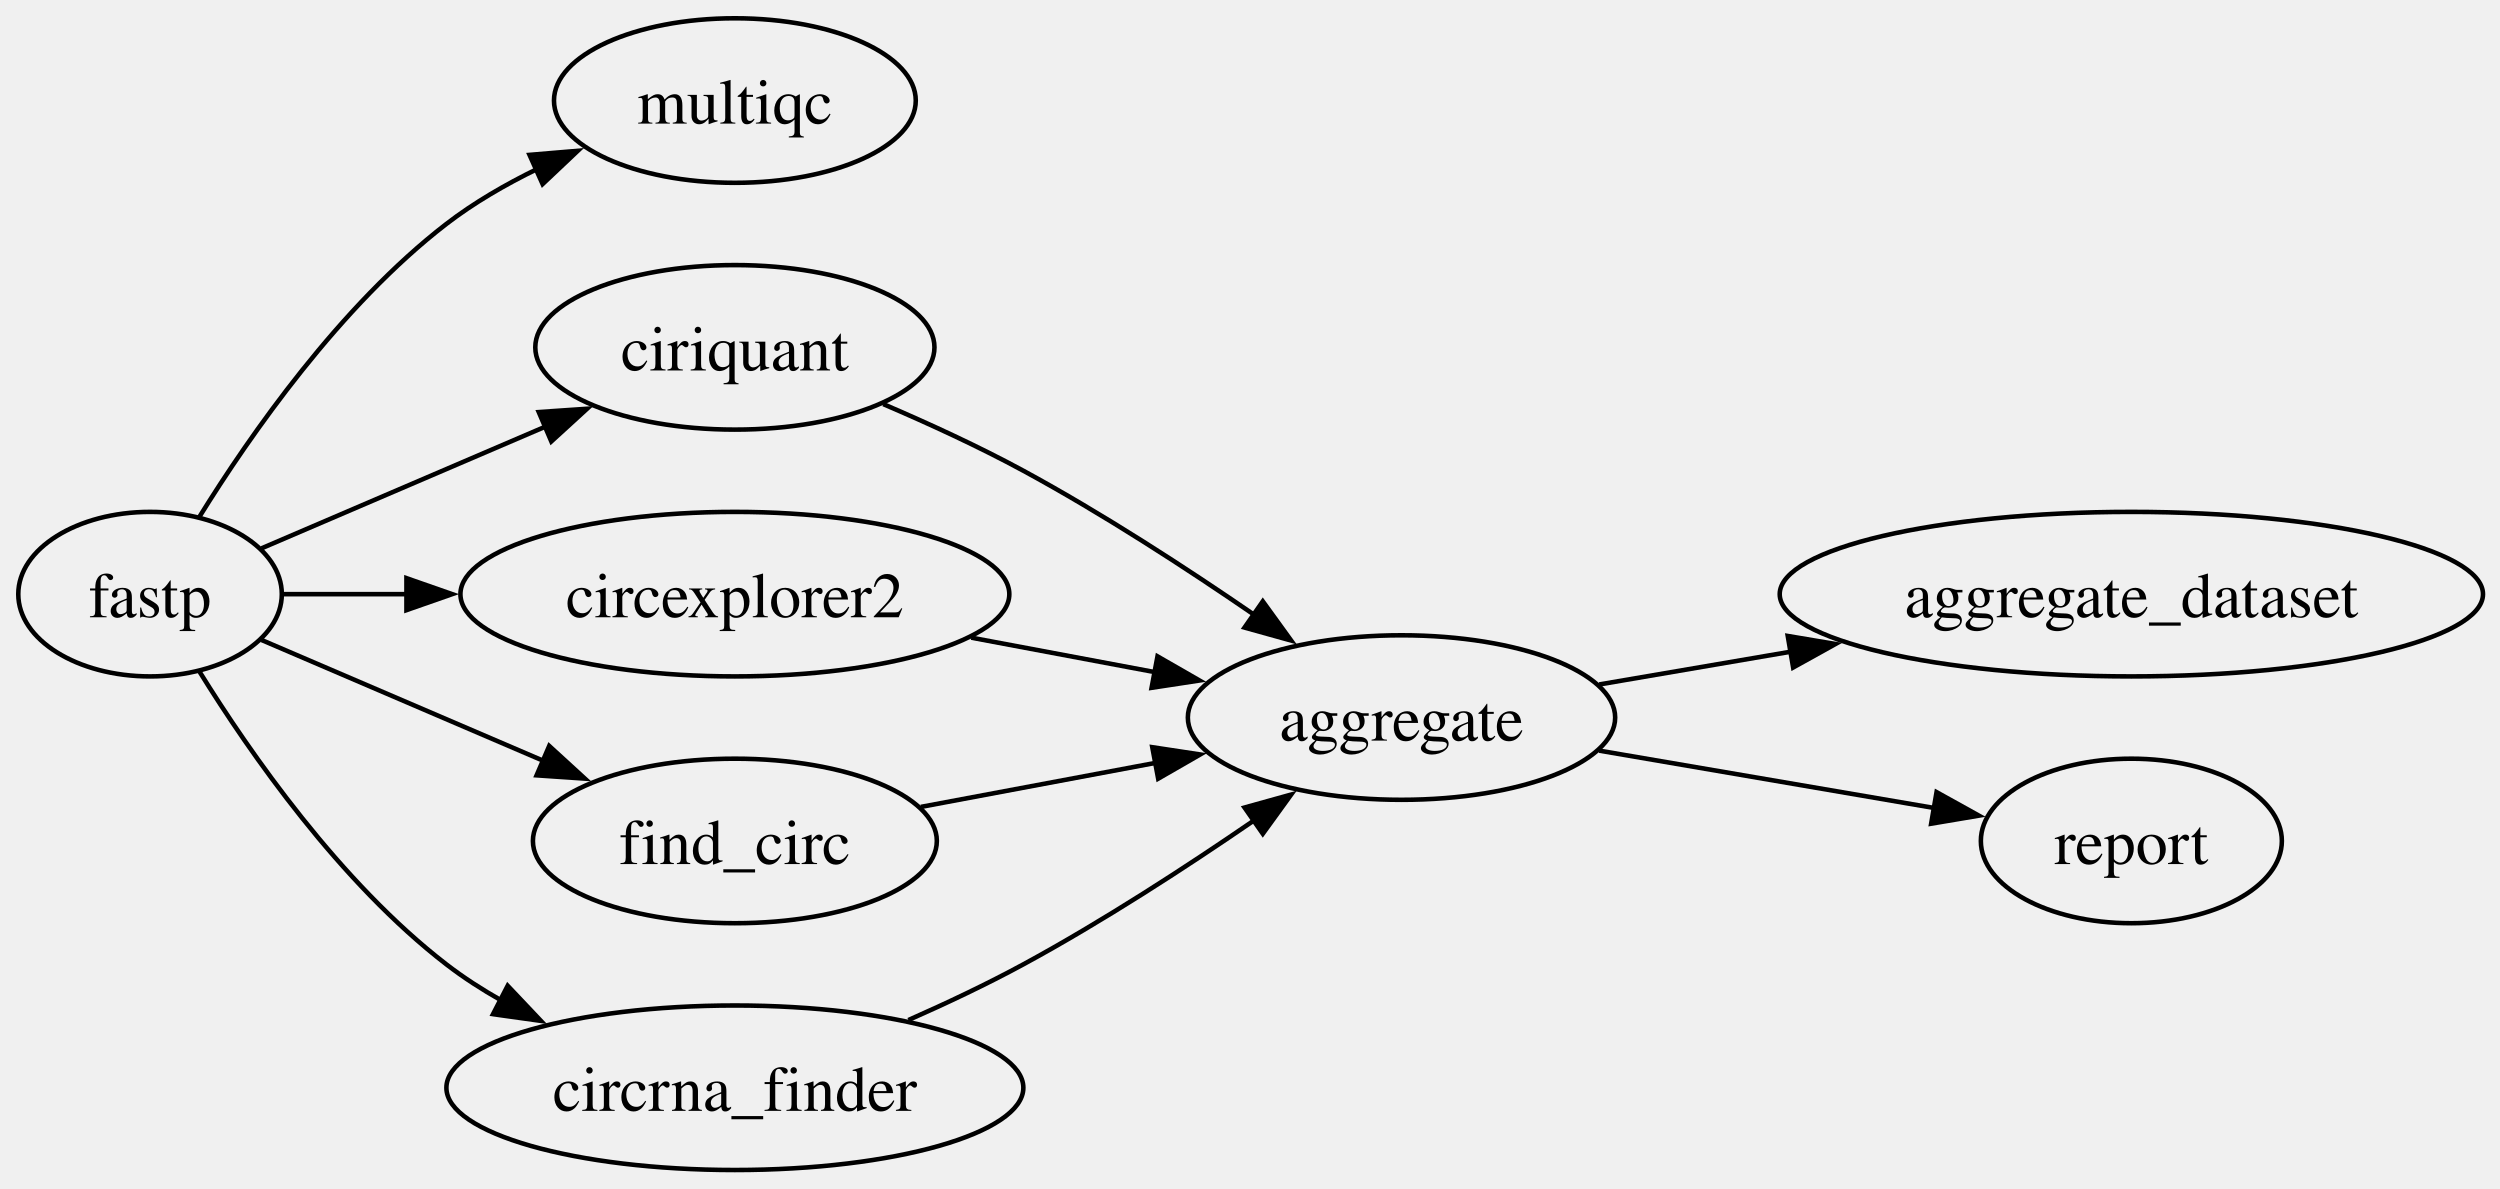
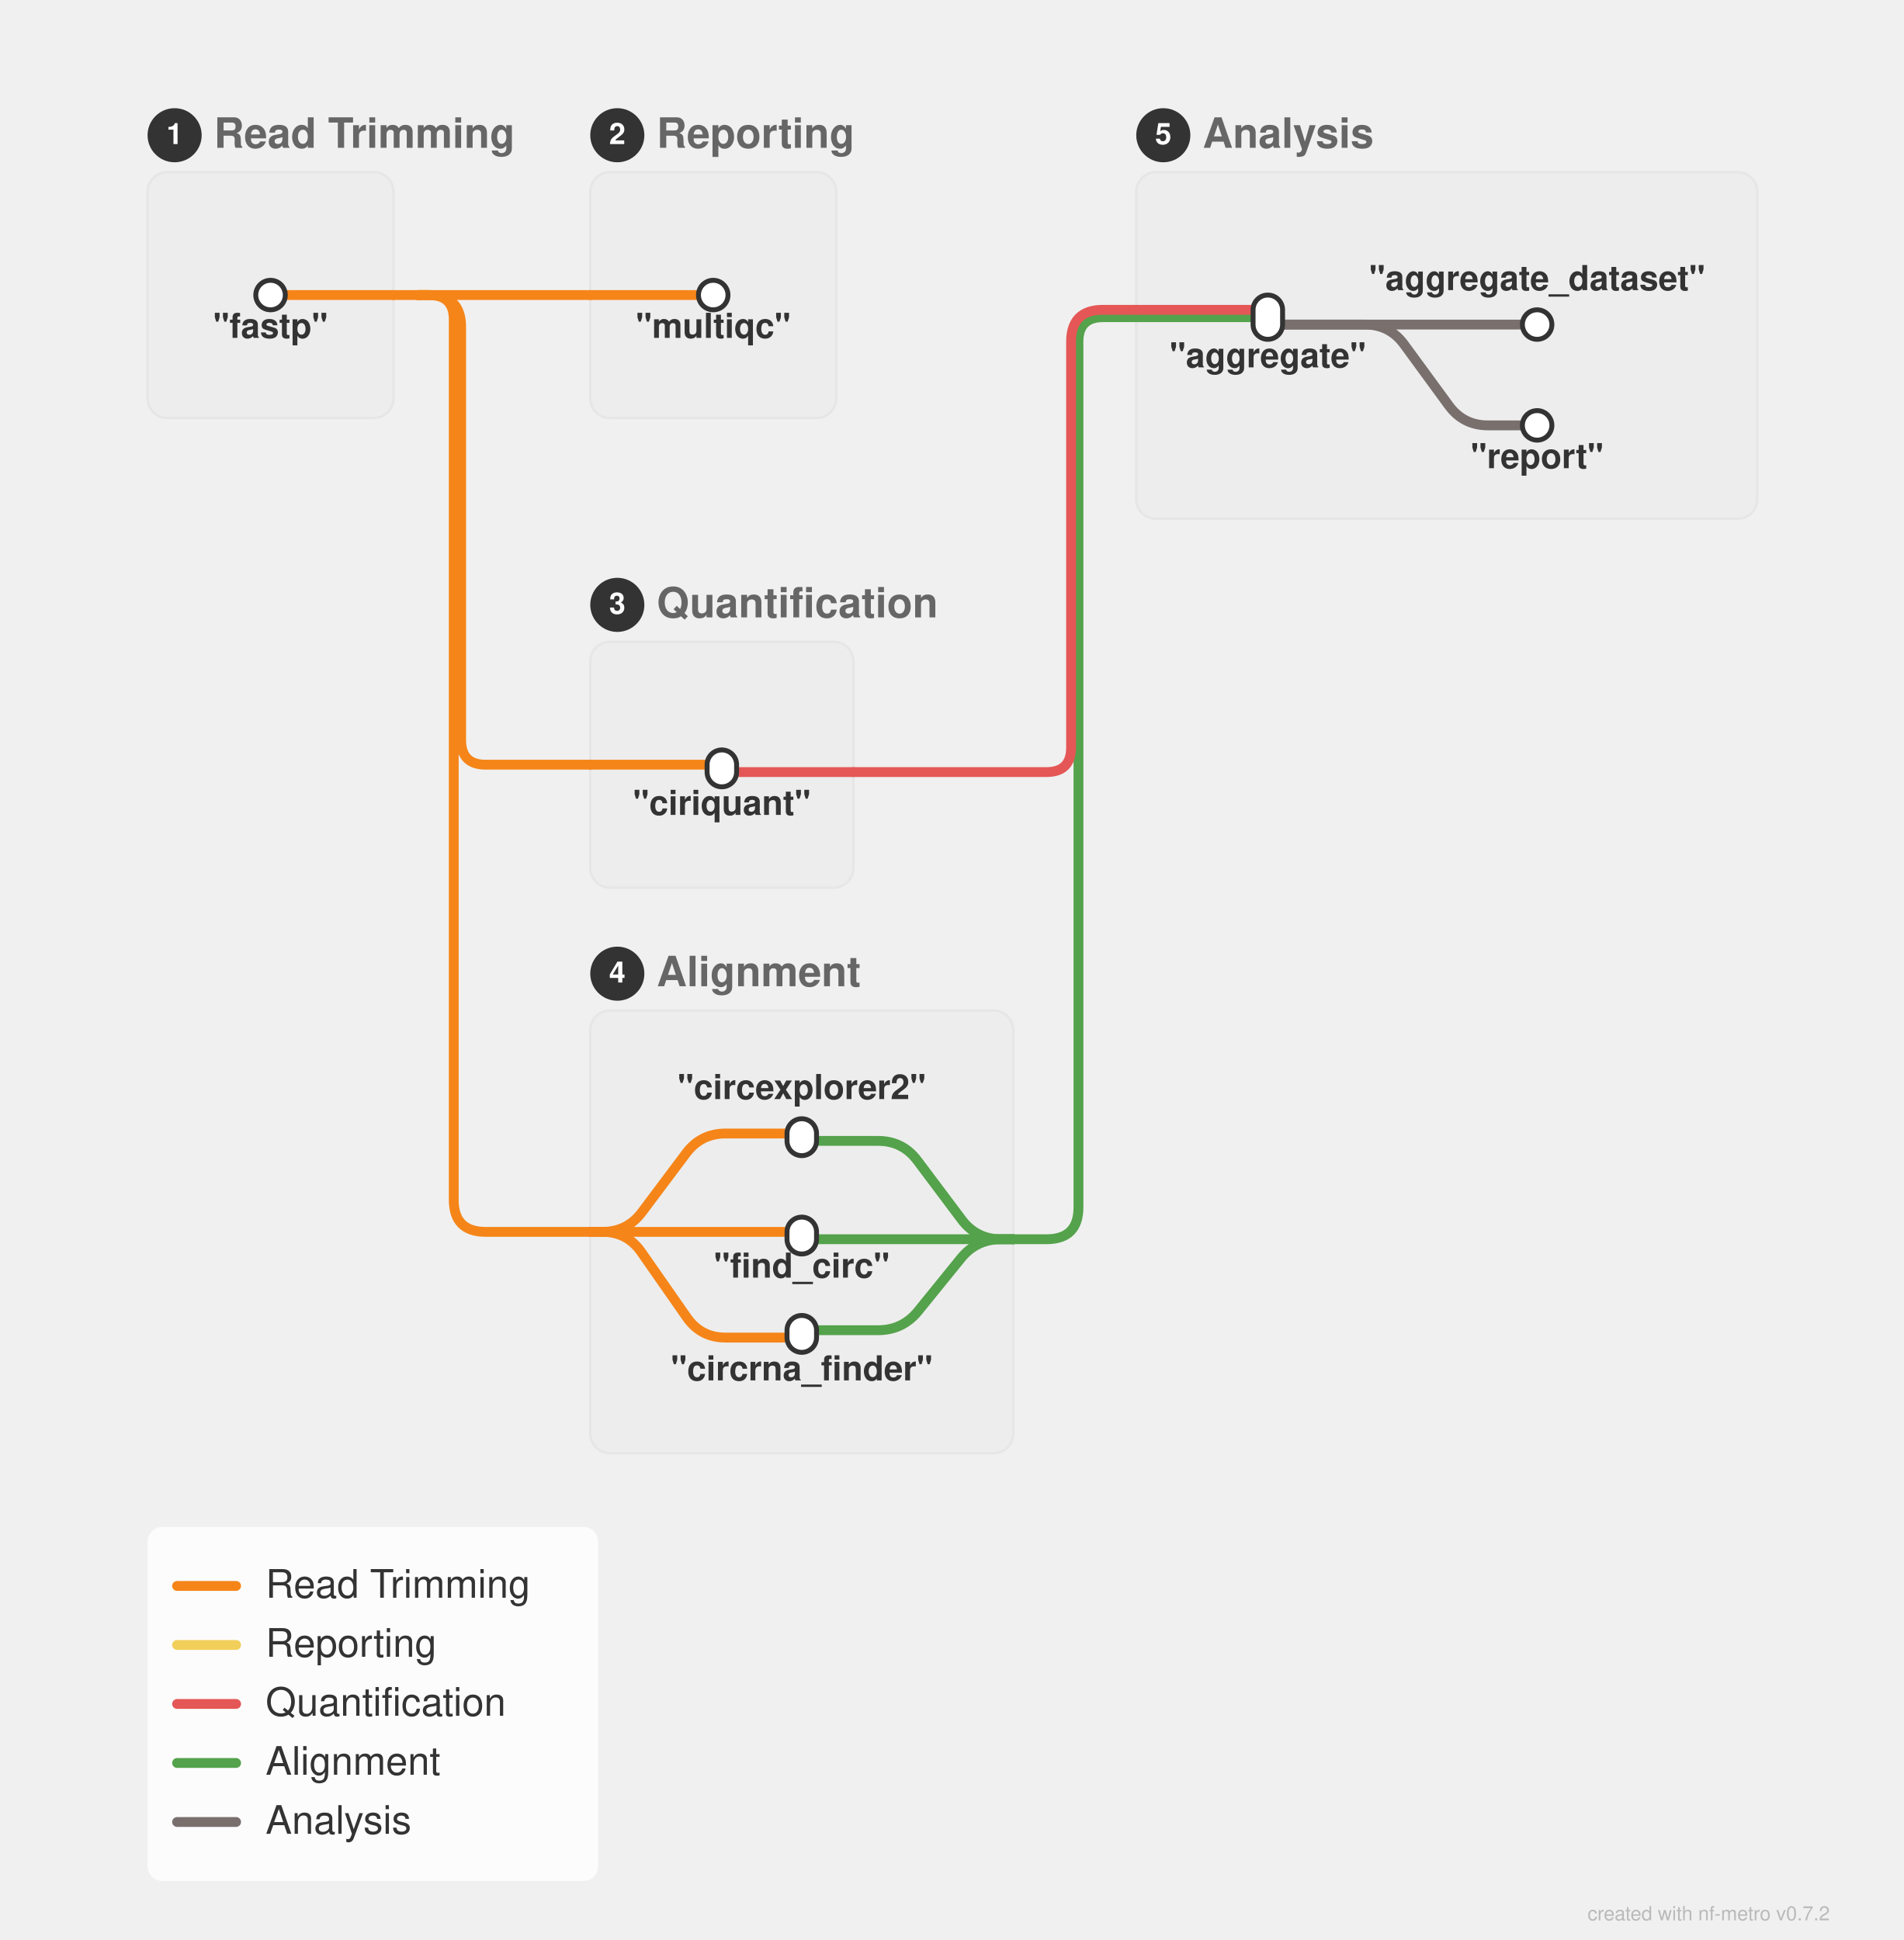
- <svg xmlns="http://www.w3.org/2000/svg" width="547pt" height="260pt" viewBox="0.00 0.00 547.00 260.00">
-   <g id="graph0" class="graph" transform="scale(1 1) rotate(0) translate(4 256)">
-     <g id="node1" class="node">
-       <ellipse fill="none" stroke="black" cx="28.83" cy="-126" rx="28.83" ry="18" />
-       <text xml:space="preserve" text-anchor="middle" x="28.83" y="-120.95" font-family="Times,serif" font-size="14.00">fastp</text>
-     </g>
-     <g id="node2" class="node">
-       <ellipse fill="none" stroke="black" cx="156.79" cy="-234" rx="39.58" ry="18" />
-       <text xml:space="preserve" text-anchor="middle" x="156.79" y="-228.95" font-family="Times,serif" font-size="14.00">multiqc</text>
-     </g>
-     <g id="edge1" class="edge">
-       <path fill="none" stroke="black" d="M39.63,-142.92C50.75,-160.87 70.41,-189.07 93.66,-207 99.67,-211.63 106.6,-215.64 113.59,-219.05" />
-       <polygon fill="black" stroke="black" points="111.86,-222.11 122.42,-223 114.72,-215.72 111.86,-222.11" />
-     </g>
-     <g id="node3" class="node">
-       <ellipse fill="none" stroke="black" cx="156.79" cy="-180" rx="43.67" ry="18" />
-       <text xml:space="preserve" text-anchor="middle" x="156.79" y="-174.95" font-family="Times,serif" font-size="14.00">ciriquant</text>
-     </g>
-     <g id="edge2" class="edge">
-       <path fill="none" stroke="black" d="M53.23,-136.03C70.68,-143.51 94.94,-153.91 115.49,-162.72" />
-       <polygon fill="black" stroke="black" points="113.88,-165.84 124.45,-166.56 116.63,-159.41 113.88,-165.84" />
-     </g>
-     <g id="node4" class="node">
-       <ellipse fill="none" stroke="black" cx="156.79" cy="-126" rx="60.05" ry="18" />
-       <text xml:space="preserve" text-anchor="middle" x="156.79" y="-120.95" font-family="Times,serif" font-size="14.00">circexplorer2</text>
-     </g>
-     <g id="edge3" class="edge">
-       <path fill="none" stroke="black" d="M58.1,-126C66.28,-126 75.61,-126 85.17,-126" />
-       <polygon fill="black" stroke="black" points="84.93,-129.5 94.93,-126 84.93,-122.5 84.93,-129.5" />
-     </g>
-     <g id="node5" class="node">
-       <ellipse fill="none" stroke="black" cx="156.79" cy="-72" rx="44.19" ry="18" />
-       <text xml:space="preserve" text-anchor="middle" x="156.79" y="-66.95" font-family="Times,serif" font-size="14.00">find_circ</text>
-     </g>
-     <g id="edge4" class="edge">
-       <path fill="none" stroke="black" d="M53.23,-115.97C70.55,-108.54 94.6,-98.23 115.06,-89.46" />
-       <polygon fill="black" stroke="black" points="116.17,-92.79 123.98,-85.64 113.41,-86.36 116.17,-92.79" />
-     </g>
-     <g id="node6" class="node">
-       <ellipse fill="none" stroke="black" cx="156.79" cy="-18" rx="63.12" ry="18" />
-       <text xml:space="preserve" text-anchor="middle" x="156.79" y="-12.95" font-family="Times,serif" font-size="14.00">circrna_finder</text>
-     </g>
-     <g id="edge5" class="edge">
-       <path fill="none" stroke="black" d="M39.63,-109.08C50.75,-91.13 70.41,-62.93 93.66,-45 97.38,-42.13 101.45,-39.5 105.68,-37.11" />
-       <polygon fill="black" stroke="black" points="107.08,-40.32 114.36,-32.63 103.87,-34.1 107.08,-40.32" />
-     </g>
-     <g id="node7" class="node">
-       <ellipse fill="none" stroke="black" cx="302.65" cy="-99" rx="46.75" ry="18" />
-       <text xml:space="preserve" text-anchor="middle" x="302.65" y="-93.95" font-family="Times,serif" font-size="14.00">aggregate</text>
-     </g>
-     <g id="edge6" class="edge">
-       <path fill="none" stroke="black" d="M189.26,-167.58C199.24,-163.31 210.19,-158.27 219.91,-153 237.2,-143.62 255.56,-131.69 270.48,-121.44" />
-       <polygon fill="black" stroke="black" points="272.3,-124.43 278.51,-115.85 268.3,-118.69 272.3,-124.43" />
-     </g>
-     <g id="edge7" class="edge">
-       <path fill="none" stroke="black" d="M208.51,-116.48C221.52,-114.04 235.56,-111.4 248.68,-108.94" />
-       <polygon fill="black" stroke="black" points="249.26,-112.39 258.45,-107.11 247.97,-105.51 249.26,-112.39" />
-     </g>
-     <g id="edge8" class="edge">
-       <path fill="none" stroke="black" d="M197.48,-79.45C213.45,-82.45 232.08,-85.94 249.14,-89.14" />
-       <polygon fill="black" stroke="black" points="248.12,-92.51 258.6,-90.92 249.41,-85.63 248.12,-92.51" />
-     </g>
-     <g id="edge9" class="edge">
-       <path fill="none" stroke="black" d="M194.75,-32.81C203.16,-36.52 211.95,-40.68 219.91,-45 237.2,-54.38 255.56,-66.31 270.48,-76.56" />
-       <polygon fill="black" stroke="black" points="268.3,-79.31 278.51,-82.15 272.3,-73.57 268.3,-79.31" />
-     </g>
-     <g id="node8" class="node">
-       <ellipse fill="none" stroke="black" cx="462.34" cy="-126" rx="76.94" ry="18" />
-       <text xml:space="preserve" text-anchor="middle" x="462.34" y="-120.95" font-family="Times,serif" font-size="14.00">aggregate_dataset</text>
-     </g>
-     <g id="edge10" class="edge">
-       <path fill="none" stroke="black" d="M345.91,-106.24C358.92,-108.46 373.65,-110.98 388.11,-113.46" />
-       <polygon fill="black" stroke="black" points="387.16,-116.85 397.6,-115.09 388.34,-109.95 387.16,-116.85" />
-     </g>
-     <g id="node9" class="node">
-       <ellipse fill="none" stroke="black" cx="462.34" cy="-72" rx="32.93" ry="18" />
-       <text xml:space="preserve" text-anchor="middle" x="462.34" y="-66.95" font-family="Times,serif" font-size="14.00">report</text>
-     </g>
-     <g id="edge11" class="edge">
-       <path fill="none" stroke="black" d="M345.91,-91.76C368.6,-87.88 396.47,-83.11 419.15,-79.22" />
-       <polygon fill="black" stroke="black" points="419.72,-82.68 428.98,-77.54 418.54,-75.78 419.72,-82.68" />
-     </g>
-   </g>
+ <svg xmlns="http://www.w3.org/2000/svg" width="774" height="789" viewBox="0 0 774 789">
+   <defs>
+ </defs>
+   <style>@media (prefers-color-scheme: dark) {
+     .nf-metro-section-label { fill: #d0d0d0; }
+     .nf-metro-section-num-circle { fill: #777777; }
+     .nf-metro-title { fill: #ffffff; }
+ }
+ </style>
+   <rect x="60.0" y="70.0" width="100.0" height="100.0" rx="8" ry="8" fill="#ededed" stroke="#e6e6e6" stroke-width="1.0" class="nf-metro-section-box" data-section-id="trim" data-section-lines="trim" />
+   <circle cx="71.0" cy="55.0" r="11" fill="#333333" class="nf-metro-section-num-circle" data-section-id="trim" />
+   <text x="71.0" y="55.0" font-size="12" fill="#ffffff" font-family="'Helvetica Neue', Helvetica, Arial, sans-serif" font-weight="bold" text-anchor="middle" dy="0.3em" data-section-id="trim">1</text>
+   <text x="87.0" y="55.0" font-size="17.0" fill="#666666" font-family="'Helvetica Neue', Helvetica, Arial, sans-serif" font-weight="bold" dy="0.3em" class="nf-metro-section-label" data-section-id="trim">Read Trimming</text>
+   <rect x="240.0" y="70.0" width="100.0" height="100.0" rx="8" ry="8" fill="#ededed" stroke="#e6e6e6" stroke-width="1.0" class="nf-metro-section-box" data-section-id="report" data-section-lines="trim" />
+   <circle cx="251.0" cy="55.0" r="11" fill="#333333" class="nf-metro-section-num-circle" data-section-id="report" />
+   <text x="251.0" y="55.0" font-size="12" fill="#ffffff" font-family="'Helvetica Neue', Helvetica, Arial, sans-serif" font-weight="bold" text-anchor="middle" dy="0.3em" data-section-id="report">2</text>
+   <text x="267.0" y="55.0" font-size="17.0" fill="#666666" font-family="'Helvetica Neue', Helvetica, Arial, sans-serif" font-weight="bold" dy="0.3em" class="nf-metro-section-label" data-section-id="report">Reporting</text>
+   <rect x="240.0" y="261.0" width="107.0" height="100.0" rx="8" ry="8" fill="#ededed" stroke="#e6e6e6" stroke-width="1.0" class="nf-metro-section-box" data-section-id="quantify" data-section-lines="quantify,trim" />
+   <circle cx="251.0" cy="246.0" r="11" fill="#333333" class="nf-metro-section-num-circle" data-section-id="quantify" />
+   <text x="251.0" y="246.0" font-size="12" fill="#ffffff" font-family="'Helvetica Neue', Helvetica, Arial, sans-serif" font-weight="bold" text-anchor="middle" dy="0.3em" data-section-id="quantify">3</text>
+   <text x="267.0" y="246.0" font-size="17.0" fill="#666666" font-family="'Helvetica Neue', Helvetica, Arial, sans-serif" font-weight="bold" dy="0.3em" class="nf-metro-section-label" data-section-id="quantify">Quantification</text>
+   <rect x="240.0" y="411.0" width="172.0" height="180.0" rx="8" ry="8" fill="#ededed" stroke="#e6e6e6" stroke-width="1.0" class="nf-metro-section-box" data-section-id="align" data-section-lines="align,trim" />
+   <circle cx="251.0" cy="396.0" r="11" fill="#333333" class="nf-metro-section-num-circle" data-section-id="align" />
+   <text x="251.0" y="396.0" font-size="12" fill="#ffffff" font-family="'Helvetica Neue', Helvetica, Arial, sans-serif" font-weight="bold" text-anchor="middle" dy="0.3em" data-section-id="align">4</text>
+   <text x="267.0" y="396.0" font-size="17.0" fill="#666666" font-family="'Helvetica Neue', Helvetica, Arial, sans-serif" font-weight="bold" dy="0.3em" class="nf-metro-section-label" data-section-id="align">Alignment</text>
+   <rect x="462.0" y="70.0" width="252.5" height="141.0" rx="8" ry="8" fill="#ededed" stroke="#e6e6e6" stroke-width="1.0" class="nf-metro-section-box" data-section-id="generic" data-section-lines="align,generic,quantify" />
+   <circle cx="473.0" cy="55.0" r="11" fill="#333333" class="nf-metro-section-num-circle" data-section-id="generic" />
+   <text x="473.0" y="55.0" font-size="12" fill="#ffffff" font-family="'Helvetica Neue', Helvetica, Arial, sans-serif" font-weight="bold" text-anchor="middle" dy="0.3em" data-section-id="generic">5</text>
+   <text x="489.0" y="55.0" font-size="17.0" fill="#666666" font-family="'Helvetica Neue', Helvetica, Arial, sans-serif" font-weight="bold" dy="0.3em" class="nf-metro-section-label" data-section-id="generic">Analysis</text>
+   <path d="M515.5,132.0 L625.0,132.0" stroke="#79706E" stroke-width="4.0" stroke-linecap="round" class="metro-line-generic" data-line-id="generic" />
+   <path d="M515.5,132.0 L555.0,132.0 Q565.0,132.0,570.905,140.07 L589.095,164.93 Q595.0,173.0,605.0,173.0 L625.0,173.0" stroke="#79706E" stroke-width="4.0" fill="none" stroke-linecap="round" stroke-linejoin="round" class="metro-line-generic" data-line-id="generic" />
+   <path d="M326.0,464.0 L357.0,464.0 Q367.0,464.0,373.0,472.0 L391.0,496.0 Q397.0,504.0,407.0,504.0 L412.0,504.0" stroke="#54A24B" stroke-width="4.0" fill="none" stroke-linecap="round" stroke-linejoin="round" class="metro-line-align" data-line-id="align" />
+   <path d="M462.0,129.0 L515.5,129.0" stroke="#54A24B" stroke-width="4.0" stroke-linecap="round" class="metro-line-align" data-line-id="align" />
+   <path d="M326.0,504.0 L412.0,504.0" stroke="#54A24B" stroke-width="4.0" stroke-linecap="round" class="metro-line-align" data-line-id="align" />
+   <path d="M326.0,541.0 L357.0,541.0 Q367.0,541.0,373.298,533.232 L390.702,511.768 Q397.0,504.0,407.0,504.0 L412.0,504.0" stroke="#54A24B" stroke-width="4.0" fill="none" stroke-linecap="round" stroke-linejoin="round" class="metro-line-align" data-line-id="align" />
+   <path d="M412.0,504.0 L425.5,504.0 Q438.5,504.0,438.5,491.0 L438.5,139.0 Q438.5,129.0,448.5,129.0 L462.0,129.0" stroke="#54A24B" stroke-width="4.0" fill="none" stroke-linecap="round" stroke-linejoin="round" class="metro-line-align" data-line-id="align" />
+   <path d="M293.5,314.0 L347.0,314.0" stroke="#E45756" stroke-width="4.0" stroke-linecap="round" class="metro-line-quantify" data-line-id="quantify" />
+   <path d="M462.0,126.0 L515.5,126.0" stroke="#E45756" stroke-width="4.0" stroke-linecap="round" class="metro-line-quantify" data-line-id="quantify" />
+   <path d="M347.0,314.0 L425.5,314.0 Q435.5,314.0,435.5,304.0 L435.5,139.0 Q435.5,126.0,448.5,126.0 L462.0,126.0" stroke="#E45756" stroke-width="4.0" fill="none" stroke-linecap="round" stroke-linejoin="round" class="metro-line-quantify" data-line-id="quantify" />
+   <path d="M110.0,120.0 L160.0,120.0" stroke="#F58518" stroke-width="4.0" stroke-linecap="round" class="metro-line-trim" data-line-id="trim" />
+   <path d="M240.0,120.0 L290.0,120.0" stroke="#F58518" stroke-width="4.0" stroke-linecap="round" class="metro-line-trim" data-line-id="trim" />
+   <path d="M240.0,311.0 L293.5,311.0" stroke="#F58518" stroke-width="4.0" stroke-linecap="round" class="metro-line-trim" data-line-id="trim" />
+   <path d="M240.0,501.0 L245.0,501.0 Q255.0,501.0,261.0,493.0 L279.0,469.0 Q285.0,461.0,295.0,461.0 L326.0,461.0" stroke="#F58518" stroke-width="4.0" fill="none" stroke-linecap="round" stroke-linejoin="round" class="metro-line-trim" data-line-id="trim" />
+   <path d="M240.0,501.0 L326.0,501.0" stroke="#F58518" stroke-width="4.0" stroke-linecap="round" class="metro-line-trim" data-line-id="trim" />
+   <path d="M240.0,501.0 L245.0,501.0 Q255.0,501.0,260.722,509.201 L279.278,535.799 Q285.0,544.0,295.0,544.0 L326.0,544.0" stroke="#F58518" stroke-width="4.0" fill="none" stroke-linecap="round" stroke-linejoin="round" class="metro-line-trim" data-line-id="trim" />
+   <path d="M160.0,120.0 L170.0,120.0" stroke="#F58518" stroke-width="4.0" stroke-linecap="round" class="metro-line-trim" data-line-id="trim" />
+   <path d="M170.0,120.0 L240.0,120.0" stroke="#F58518" stroke-width="4.0" stroke-linecap="round" class="metro-line-trim" data-line-id="trim" />
+   <path d="M170.0,120.0 L174.5,120.0 Q187.5,120.0,187.5,133.0 L187.5,301.0 Q187.5,311.0,197.5,311.0 L240.0,311.0" stroke="#F58518" stroke-width="4.0" fill="none" stroke-linecap="round" stroke-linejoin="round" class="metro-line-trim" data-line-id="trim" />
+   <path d="M170.0,120.0 L174.5,120.0 Q184.5,120.0,184.5,130.0 L184.5,488.0 Q184.5,501.0,197.5,501.0 L240.0,501.0" stroke="#F58518" stroke-width="4.0" fill="none" stroke-linecap="round" stroke-linejoin="round" class="metro-line-trim" data-line-id="trim" />
+   <rect x="104.0" y="114.0" width="12.0" height="12.0" rx="6.0" ry="6.0" fill="#ffffff" stroke="#333333" stroke-width="2.0" class="nf-metro-station" data-station-id="n0" data-station-lines="trim" data-station-label="&quot;fastp&quot;" data-section-id="trim" data-section-name="Read Trimming" />
+   <rect x="284.0" y="114.0" width="12.0" height="12.0" rx="6.0" ry="6.0" fill="#ffffff" stroke="#333333" stroke-width="2.0" class="nf-metro-station" data-station-id="n1" data-station-lines="trim" data-station-label="&quot;multiqc&quot;" data-section-id="report" data-section-name="Reporting" />
+   <rect x="287.5" y="305.0" width="12.0" height="15.0" rx="6.0" ry="6.0" fill="#ffffff" stroke="#333333" stroke-width="2.0" class="nf-metro-station" data-station-id="n2" data-station-lines="quantify,trim" data-station-label="&quot;ciriquant&quot;" data-section-id="quantify" data-section-name="Quantification" />
+   <rect x="320.0" y="455.0" width="12.0" height="15.0" rx="6.0" ry="6.0" fill="#ffffff" stroke="#333333" stroke-width="2.0" class="nf-metro-station" data-station-id="n3" data-station-lines="align,trim" data-station-label="&quot;circexplorer2&quot;" data-section-id="align" data-section-name="Alignment" />
+   <rect x="320.0" y="495.0" width="12.0" height="15.0" rx="6.0" ry="6.0" fill="#ffffff" stroke="#333333" stroke-width="2.0" class="nf-metro-station" data-station-id="n4" data-station-lines="align,trim" data-station-label="&quot;find_circ&quot;" data-section-id="align" data-section-name="Alignment" />
+   <rect x="320.0" y="535.0" width="12.0" height="15.0" rx="6.0" ry="6.0" fill="#ffffff" stroke="#333333" stroke-width="2.0" class="nf-metro-station" data-station-id="n5" data-station-lines="align,trim" data-station-label="&quot;circrna_finder&quot;" data-section-id="align" data-section-name="Alignment" />
+   <rect x="509.5" y="120.0" width="12.0" height="18.0" rx="6.0" ry="6.0" fill="#ffffff" stroke="#333333" stroke-width="2.0" class="nf-metro-station" data-station-id="n6" data-station-lines="align,generic,quantify" data-station-label="&quot;aggregate&quot;" data-section-id="generic" data-section-name="Analysis" />
+   <rect x="619.0" y="126.0" width="12.0" height="12.0" rx="6.0" ry="6.0" fill="#ffffff" stroke="#333333" stroke-width="2.0" class="nf-metro-station" data-station-id="n7" data-station-lines="generic" data-station-label="&quot;aggregate_dataset&quot;" data-section-id="generic" data-section-name="Analysis" />
+   <rect x="619.0" y="167.0" width="12.0" height="12.0" rx="6.0" ry="6.0" fill="#ffffff" stroke="#333333" stroke-width="2.0" class="nf-metro-station" data-station-id="n8" data-station-lines="generic" data-station-label="&quot;report&quot;" data-section-id="generic" data-section-name="Analysis" />
+   <text x="515.5" y="143.0" font-size="14.0" fill="#333333" font-family="'Helvetica Neue', Helvetica, Arial, sans-serif" font-weight="bold" text-anchor="middle" dominant-baseline="hanging" data-station-id="n6" class="nf-metro-station-label">"aggregate"</text>
+   <text x="110.0" y="131.0" font-size="14.0" fill="#333333" font-family="'Helvetica Neue', Helvetica, Arial, sans-serif" font-weight="bold" text-anchor="middle" dominant-baseline="hanging" data-station-id="n0" class="nf-metro-station-label">"fastp"</text>
+   <text x="290.0" y="131.0" font-size="14.0" fill="#333333" font-family="'Helvetica Neue', Helvetica, Arial, sans-serif" font-weight="bold" text-anchor="middle" dominant-baseline="hanging" data-station-id="n1" class="nf-metro-station-label">"multiqc"</text>
+   <text x="293.5" y="325.0" font-size="14.0" fill="#333333" font-family="'Helvetica Neue', Helvetica, Arial, sans-serif" font-weight="bold" text-anchor="middle" dominant-baseline="hanging" data-station-id="n2" class="nf-metro-station-label">"ciriquant"</text>
+   <text x="326.0" y="447.0" font-size="14.0" fill="#333333" font-family="'Helvetica Neue', Helvetica, Arial, sans-serif" font-weight="bold" text-anchor="middle" dominant-baseline="auto" data-station-id="n3" class="nf-metro-station-label">"circexplorer2"</text>
+   <text x="326.0" y="513.2" font-size="14.0" fill="#333333" font-family="'Helvetica Neue', Helvetica, Arial, sans-serif" font-weight="bold" text-anchor="middle" dominant-baseline="hanging" data-station-id="n4" class="nf-metro-station-label">"find_circ"</text>
+   <text x="326.0" y="555.0" font-size="14.0" fill="#333333" font-family="'Helvetica Neue', Helvetica, Arial, sans-serif" font-weight="bold" text-anchor="middle" dominant-baseline="hanging" data-station-id="n5" class="nf-metro-station-label">"circrna_finder"</text>
+   <text x="625.0" y="118.0" font-size="14.0" fill="#333333" font-family="'Helvetica Neue', Helvetica, Arial, sans-serif" font-weight="bold" text-anchor="middle" dominant-baseline="auto" data-station-id="n7" class="nf-metro-station-label">"aggregate_dataset"</text>
+   <text x="625.0" y="184.0" font-size="14.0" fill="#333333" font-family="'Helvetica Neue', Helvetica, Arial, sans-serif" font-weight="bold" text-anchor="middle" dominant-baseline="hanging" data-station-id="n8" class="nf-metro-station-label">"report"</text>
+   <rect x="60.0" y="621.0" width="183.2" height="144.0" rx="6" ry="6" fill="rgba(255, 255, 255, 0.8)" />
+   <path d="M72.0,645.0 L96.0,645.0" stroke="#F58518" stroke-width="4.0" stroke-linecap="round" />
+   <text x="108.0" y="645.0" font-size="16.0" fill="#333333" font-family="'Helvetica Neue', Helvetica, Arial, sans-serif" dy="0.3em">Read Trimming</text>
+   <path d="M72.0,669.0 L96.0,669.0" stroke="#F2CF5B" stroke-width="4.0" stroke-linecap="round" />
+   <text x="108.0" y="669.0" font-size="16.0" fill="#333333" font-family="'Helvetica Neue', Helvetica, Arial, sans-serif" dy="0.3em">Reporting</text>
+   <path d="M72.0,693.0 L96.0,693.0" stroke="#E45756" stroke-width="4.0" stroke-linecap="round" />
+   <text x="108.0" y="693.0" font-size="16.0" fill="#333333" font-family="'Helvetica Neue', Helvetica, Arial, sans-serif" dy="0.3em">Quantification</text>
+   <path d="M72.0,717.0 L96.0,717.0" stroke="#54A24B" stroke-width="4.0" stroke-linecap="round" />
+   <text x="108.0" y="717.0" font-size="16.0" fill="#333333" font-family="'Helvetica Neue', Helvetica, Arial, sans-serif" dy="0.3em">Alignment</text>
+   <path d="M72.0,741.0 L96.0,741.0" stroke="#79706E" stroke-width="4.0" stroke-linecap="round" />
+   <text x="108.0" y="741.0" font-size="16.0" fill="#333333" font-family="'Helvetica Neue', Helvetica, Arial, sans-serif" dy="0.3em">Analysis</text>
+   <text x="744.0" y="781.0" font-size="8" fill="rgba(150, 150, 150, 0.6)" font-family="'Helvetica Neue', Helvetica, Arial, sans-serif" text-anchor="end">created with nf-metro v0.7.2</text>
</svg>
